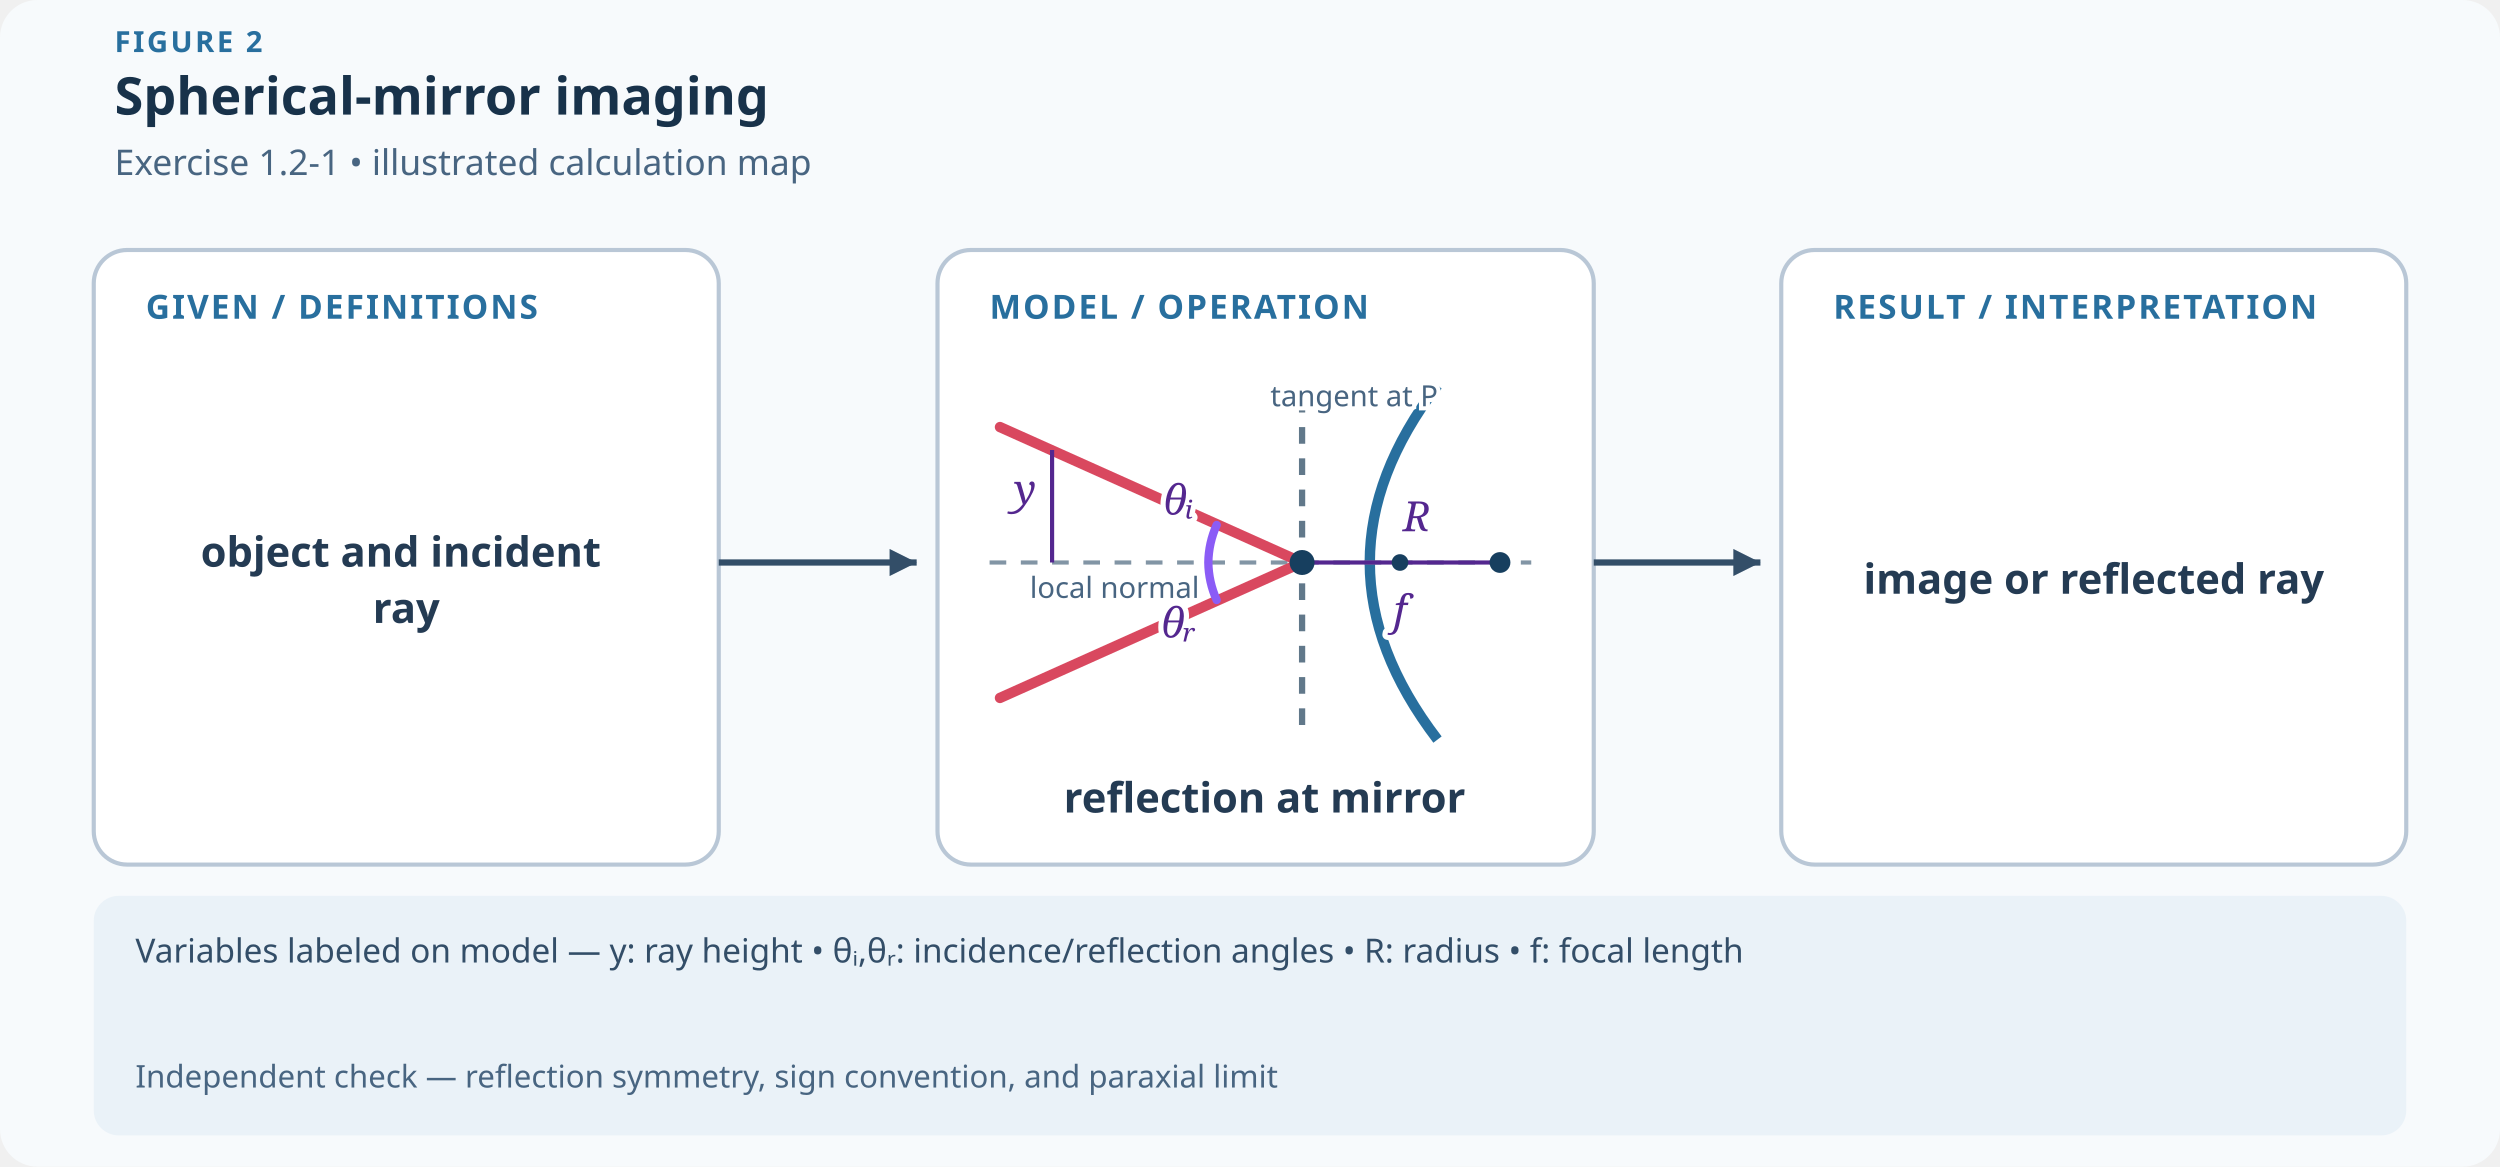
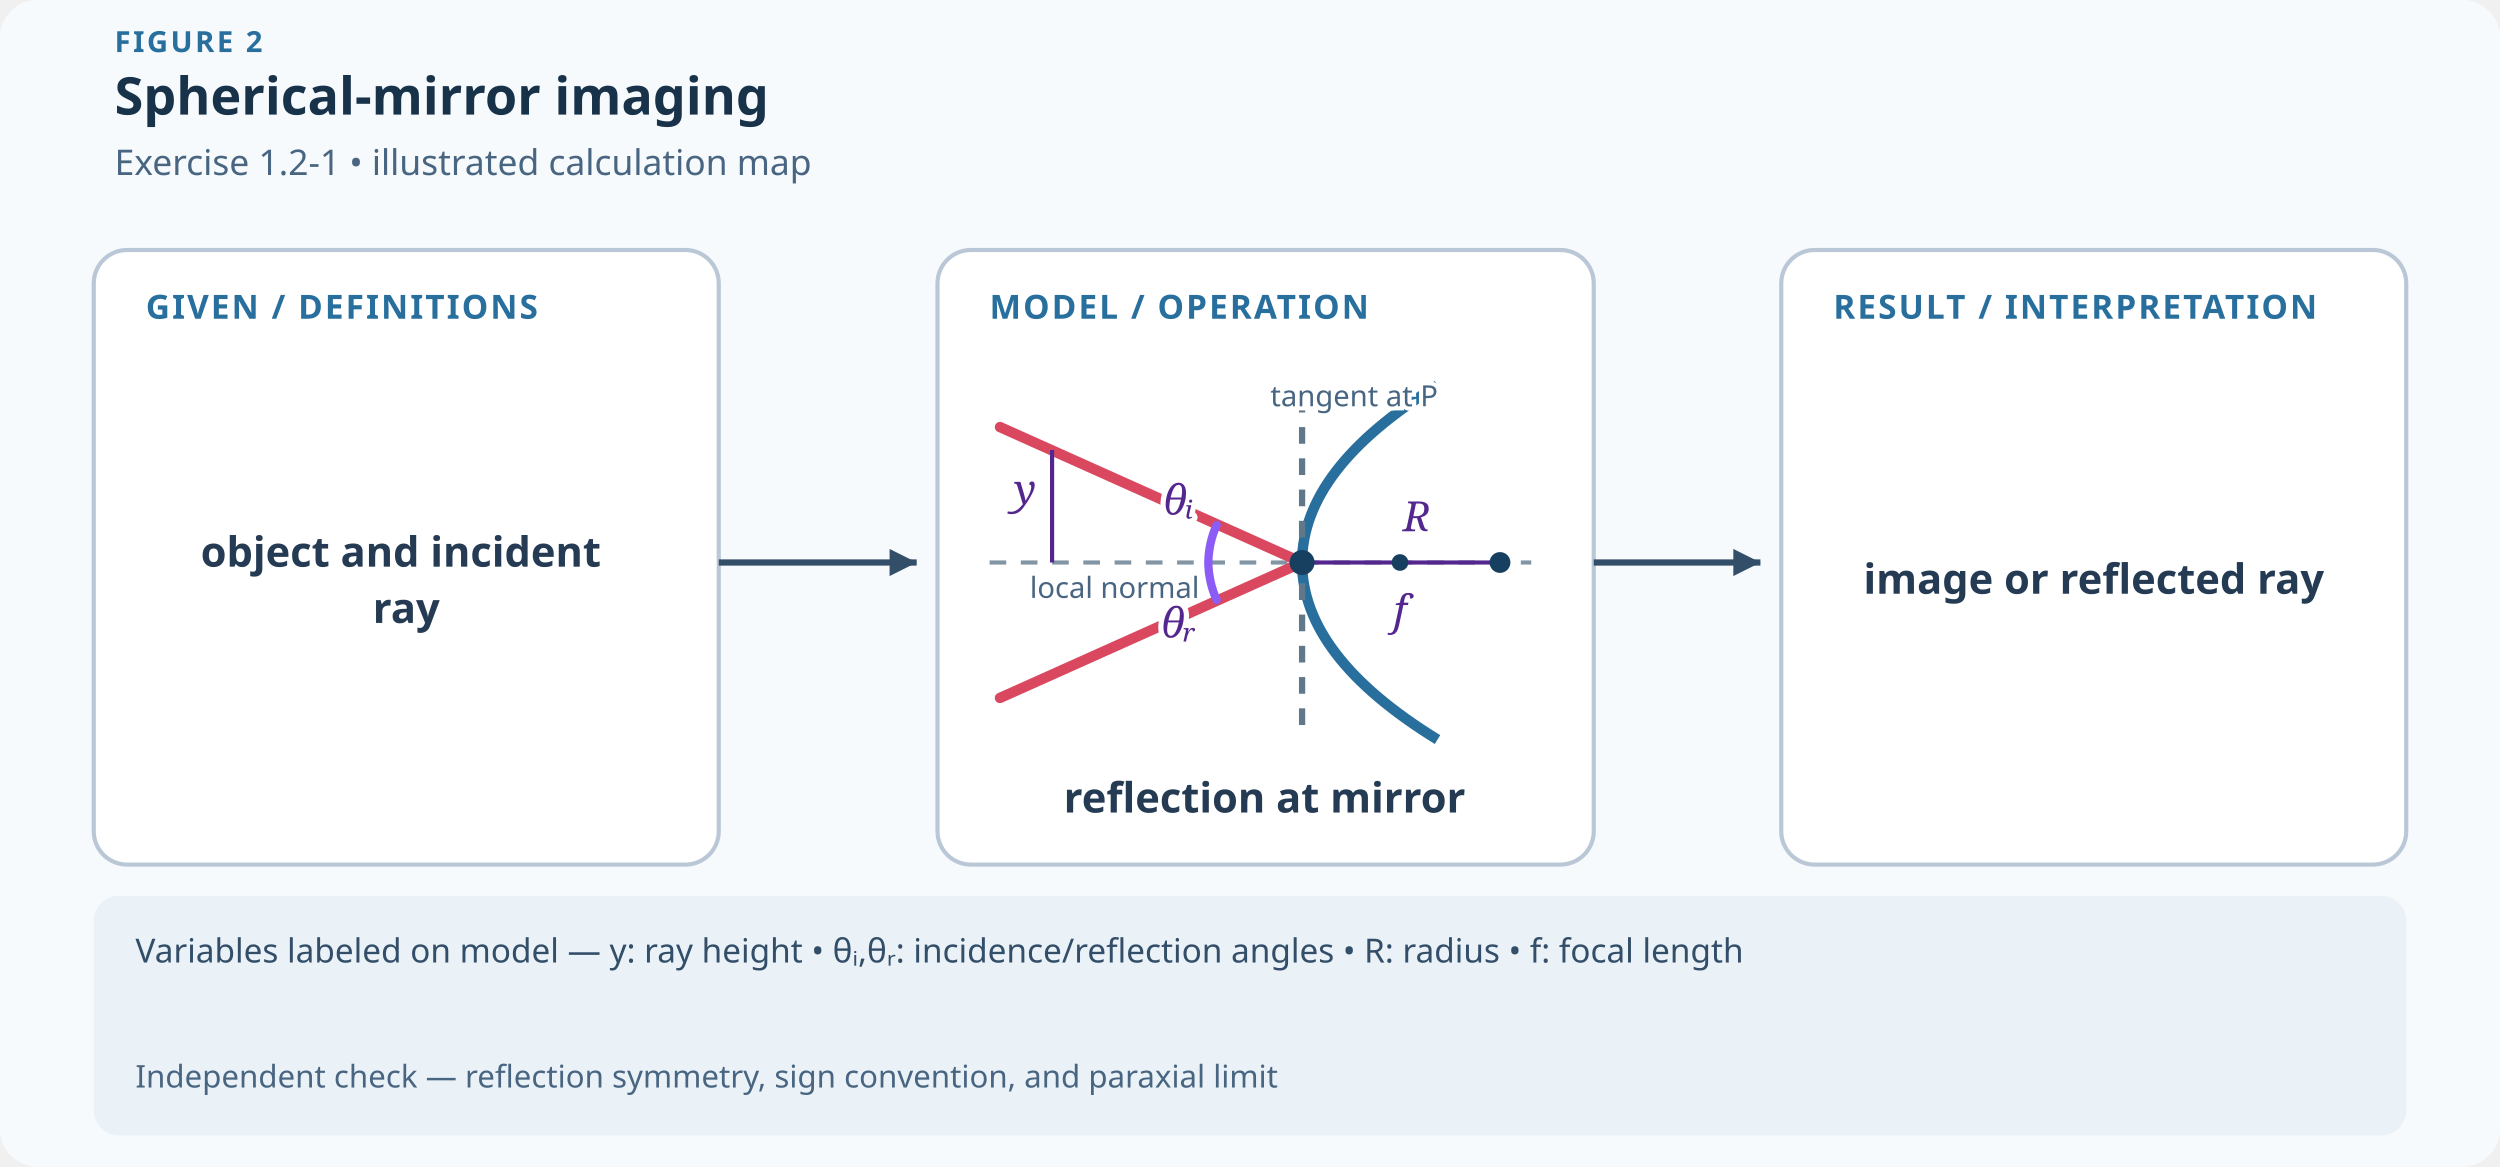
<svg xmlns="http://www.w3.org/2000/svg" width="1200" height="560" viewBox="0 0 1200 560" role="img" aria-labelledby="title desc" data-category="mirror" data-figure="2">
  <defs>
    <style>
      .bg{fill:#f7fafc}.card{fill:#fff;stroke:#b9c7d6;stroke-width:2}.band{fill:#eaf2f8}.figureid{font:700 14px sans-serif;fill:#286f9e;letter-spacing:1.2px}.head{font:700 25px sans-serif;fill:#18324a}.sub{font:17px sans-serif;fill:#486581}.tag{font:700 16px sans-serif;fill:#286f9e;letter-spacing:1px}.label{font:700 20px sans-serif;fill:#243b53;text-anchor:middle}.legend{font:16px sans-serif;fill:#334e68}.check{font:15px sans-serif;fill:#486581}.accent{fill:none;stroke:#d9485f;stroke-width:5;stroke-linecap:round;stroke-linejoin:round}.accent2{fill:none;stroke:#8b5cf6;stroke-width:4;stroke-linecap:round;stroke-linejoin:round}.optic{fill:none;stroke:#286f9e;stroke-width:5}.thin{fill:none;stroke:#61788a;stroke-width:3}.axis{fill:none;stroke:#8295a5;stroke-width:2}.point{fill:#173f5f}.iconbox{fill:#edf7ff;stroke:#286f9e;stroke-width:3}.opticfill{fill:#286f9e}.layer1{fill:#d9ecff;stroke:#286f9e;stroke-width:2}.layer2{fill:#e7f7ee;stroke:#2b7a78;stroke-width:2}.icontext{font:italic 22px serif;fill:#6d28d9}.var{font:italic 20px serif;fill:#54278f;text-anchor:middle;paint-order:stroke;stroke:#fff;stroke-width:5px;stroke-linejoin:round}.smallvar{font-size:17px}.annotation{font:14px sans-serif;fill:#486581;text-anchor:middle;paint-order:stroke;stroke:#fff;stroke-width:4px}.callout{fill:none;stroke:#54278f;stroke-width:2}.tick{fill:none;stroke:#54278f;stroke-width:2}.flow{stroke:#334e68;stroke-width:3;marker-end:url(#arrow)}
    </style>
    <marker id="arrow" markerUnits="userSpaceOnUse" markerWidth="13" markerHeight="13" refX="13" refY="6.5" orient="auto">
      <path d="M0,0 L13,6.5 L0,13 Z" fill="#334e68" />
    </marker>
  </defs>
  <rect class="bg" width="1200" height="560" rx="18" />
  <text class="figureid" x="55" y="25">FIGURE 2</text>
  <text class="head" x="55" y="55">Spherical-mirror imaging</text>
  <text class="sub" x="55" y="84">Exercise 1.2-1 • illustrated calculation map</text>
  <rect class="card" x="45" y="120" width="300" height="295" rx="16" />
  <rect class="card" x="450" y="120" width="315" height="295" rx="16" />
  <rect class="card" x="855" y="120" width="300" height="295" rx="16" />
  <text class="tag" x="70" y="153">GIVEN / DEFINITIONS</text>
  <text class="tag" x="475" y="153">MODEL / OPERATION</text>
  <text class="tag" x="880" y="153">RESULT / INTERPRETATION</text>
  <text class="label" x="195">
    <tspan x="195" y="272">object and incident</tspan>
    <tspan x="195" y="299">ray</tspan>
  </text>
  <text class="label" x="607">
    <tspan x="607" y="390">reflection at mirror</tspan>
  </text>
  <text class="label" x="1005">
    <tspan x="1005" y="285">image or reflected ray</tspan>
  </text>
  <line class="flow" x1="345" y1="270" x2="440" y2="270" />
  <line class="flow" x1="765" y1="270" x2="845" y2="270" />
-   <path class="optic" d="M690 185 Q625 270 690 355" />
+   <path class="optic" d="M690 185 Q625 225 625 270 Q625 315 690 355" />
  <line class="axis" x1="475" y1="270" x2="735" y2="270" stroke-dasharray="8 7" />
  <line class="thin" x1="625" y1="190" x2="625" y2="350" stroke-dasharray="8 7" />
  <path class="accent" d="M480 205 L625 270 L480 335" />
  <path class="accent2" d="M580 270 A45 45 0 0 1 584 252 M580 270 A45 45 0 0 0 584 288" />
  <line class="callout" x1="625" y1="270" x2="720" y2="270" />
  <circle class="point" cx="625" cy="270" r="6" />
  <circle class="point" cx="672" cy="270" r="4" />
  <circle class="point" cx="720" cy="270" r="5" />
  <g id="variable-labels">
    <line class="callout" x1="505" y1="270" x2="505" y2="216" />
    <text class="var" x="492" y="242">y</text>
    <text class="var" x="566" y="247">θᵢ</text>
    <text class="var" x="566" y="306">θᵣ</text>
    <text class="var" x="680" y="255">R</text>
    <text class="var" x="672" y="300">f</text>
    <text class="annotation" x="650" y="195">tangent at P</text>
    <text class="annotation" x="535" y="287">local normal</text>
  </g>
  <rect class="band" x="45" y="430" width="1110" height="115" rx="12" />
  <text class="legend" x="65">
    <tspan x="65" y="462">Variables labeled on model — y: ray height • θᵢ,θᵣ: incidence/reflection angles • R: radius • f: focal length</tspan>
  </text>
  <text class="check" x="65">
    <tspan x="65" y="522">Independent check — reflection symmetry, sign convention, and paraxial limit</tspan>
  </text>
</svg>
